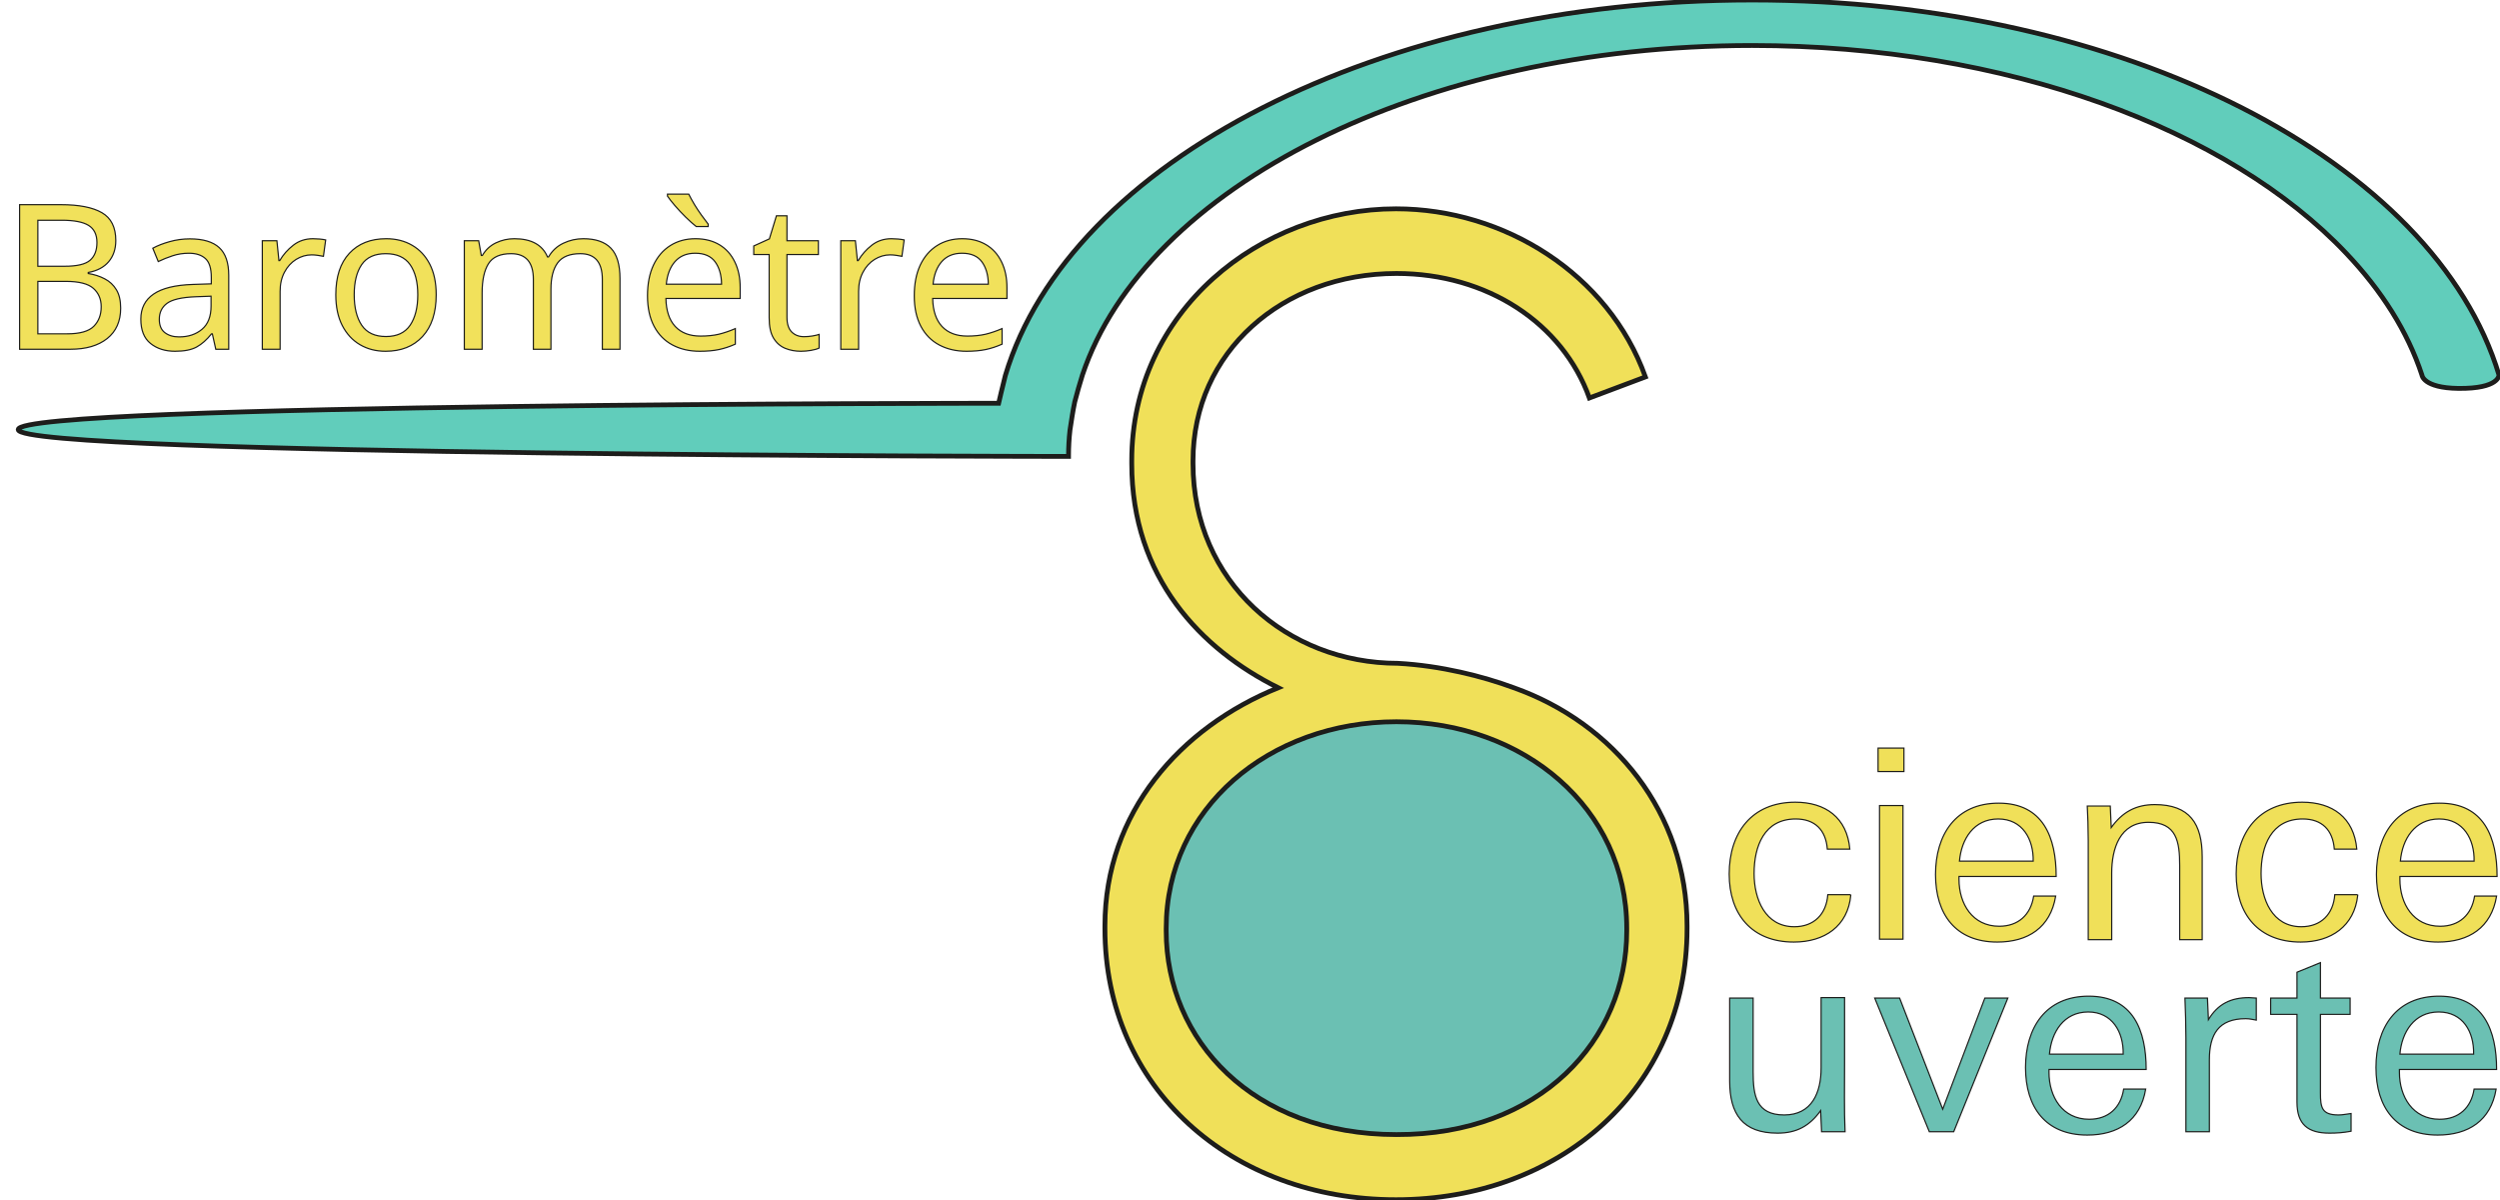
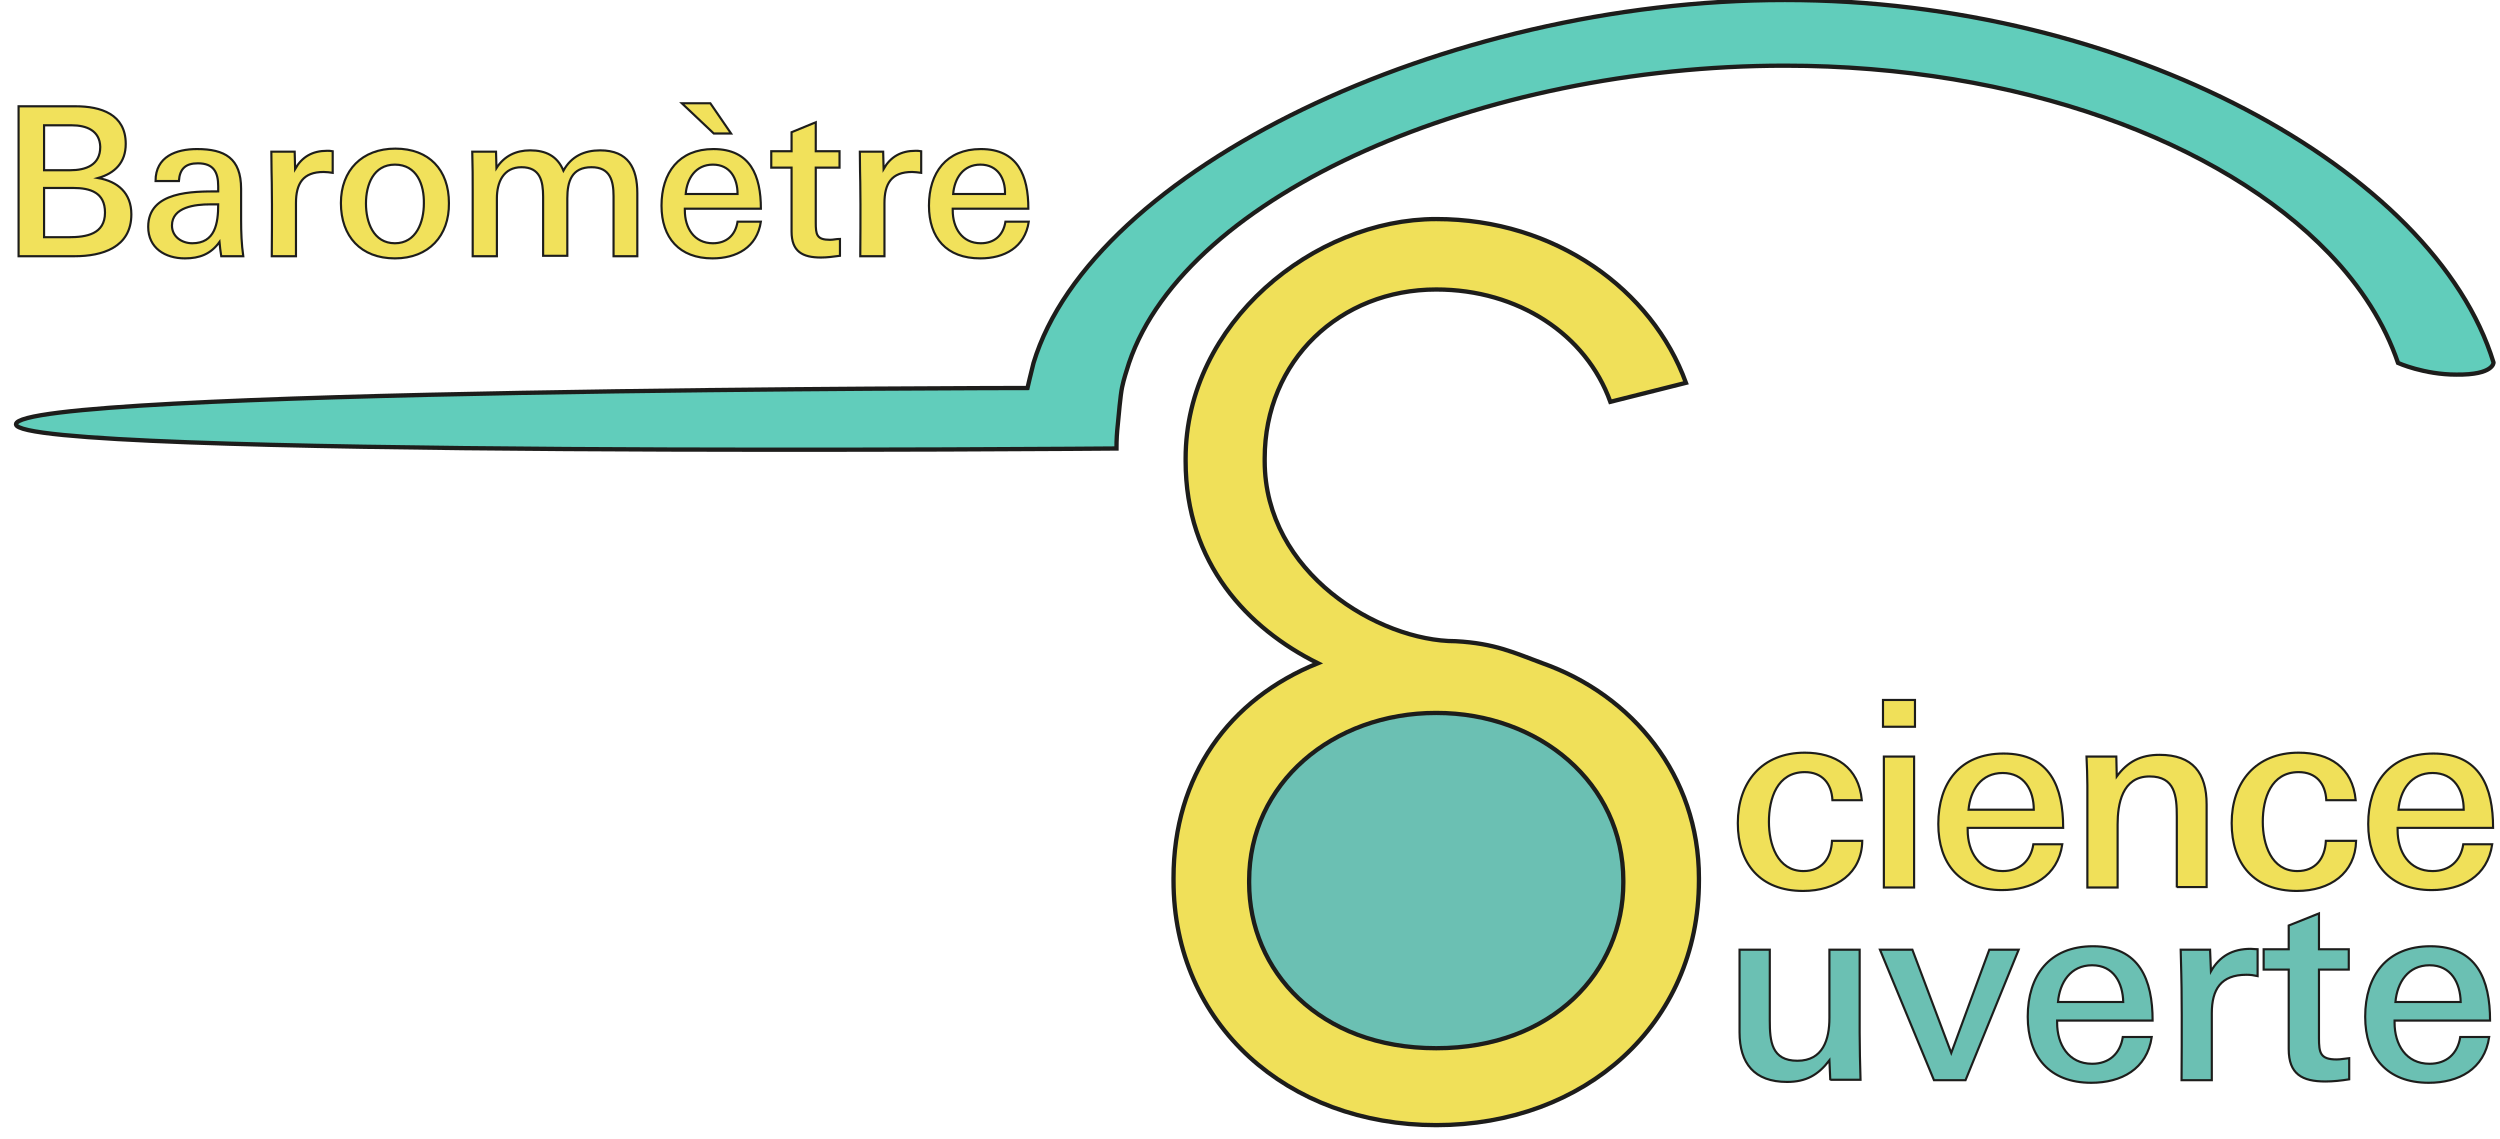
- <svg xmlns="http://www.w3.org/2000/svg" version="1.1" x="0px" y="0px" viewBox="0 0 522 250.5" style="enable-background:new 0 0 522 250.5;" xml:space="preserve">
+ <svg xmlns="http://www.w3.org/2000/svg" version="1.1" x="0px" y="0px" viewBox="0 0 578.6 263.5" style="enable-background:new 0 0 578.6 263.5;" xml:space="preserve">
  <style type="text/css">
- 	.st0{fill:#F0E059;stroke:#1D1D1B;stroke-miterlimit:10;}
- 	.st1{fill:#6BC0B3;stroke:#1D1D1B;stroke-miterlimit:10;}
- 	.st2{fill:#61CDBB;stroke:#1D1D1B;stroke-miterlimit:10;}
- 	.st3{fill:#F1E15B;stroke:#1D1D1B;stroke-width:0.25;stroke-miterlimit:10;}
- 	.st4{font-family:'LTUnivers-BasicRegular';}
- 	.st5{font-size:42.279px;}
- 	.st6{fill:#F0E059;stroke:#1D1D1B;stroke-width:0.25;stroke-miterlimit:10;}
- 	.st7{fill:#6BC0B3;stroke:#1D1D1B;stroke-width:0.25;stroke-miterlimit:10;}
+ 	.st0{display:none;fill:#205A7D;}
+ 	.st1{fill:#F0E059;stroke:#1D1D1B;stroke-miterlimit:10;}
+ 	.st2{fill:#6BC0B3;stroke:#1D1D1B;stroke-miterlimit:10;}
+ 	.st3{fill:#61CDBB;stroke:#1D1D1B;stroke-miterlimit:10;}
+ 	.st4{display:none;fill:#F1E15B;stroke:#1D1D1B;stroke-width:0.25;stroke-miterlimit:10;}
+ 	.st5{font-family:'LTUnivers-BasicRegular';}
+ 	.st6{font-size:42px;}
+ 	.st7{fill:#F1E15B;stroke:#1D1D1B;stroke-width:0.5;stroke-miterlimit:10;}
+ 	.st8{display:none;}
+ 	.st9{display:inline;fill:#F0E059;stroke:#1D1D1B;stroke-width:0.25;stroke-miterlimit:10;}
+ 	.st10{display:inline;fill:#6BC0B3;stroke:#1D1D1B;stroke-width:0.25;stroke-miterlimit:10;}
+ 	.st11{fill:#F0E059;stroke:#1D1D1B;stroke-width:0.5;stroke-miterlimit:10;}
+ 	.st12{fill:#6BC0B3;stroke:#1D1D1B;stroke-width:0.5;stroke-miterlimit:10;}
</style>
  <g id="Symboles">
-     <path class="st0" d="M316.2,143.6c20.9,7.4,36.2,26.1,36.2,49.7v0.6c0,33.3-26.4,56.6-60.8,56.6s-60.8-23.3-60.8-56.6v-0.6   c0-23.6,15.7-41.4,36.2-49.7c-16.1-8-30.6-23-30.6-46.8v-0.6c0-31.3,26.9-52.6,55.2-52.6c22.6,0,44.4,13.6,52.1,35.1L332,83.1   c-5.6-15.6-21.3-26-40.3-26c-23.8,0-42.5,16.4-42.5,39.1v0.6c0,24.7,19.7,41.7,42.8,41.7C301,139,309.7,141.2,316.2,143.6z" />
-     <path class="st1" d="M339.8,194.4v-0.6c0-25-21.5-43.1-48.1-43.1c-26.6,0-48.1,18.1-48.1,43.1v0.6c0,22.7,18,42.5,48.1,42.5   C321.8,237,339.8,217.1,339.8,194.4z" />
-     <path class="st2" d="M505.9,78.3c-3-9.1-8.4-17.6-15.8-25.4C465.6,27,419.2,9.5,366,9.5c-69.1,0-126.8,29.6-139.9,68.8   c-0.6,1.9-1.1,3.7-1.6,5.6c-0.4,1.9-0.7,3.9-1,5.9c-0.2,1.8-0.3,3.5-0.3,5.3c0,0.1,0,0.2,0,0.2S3.8,95.2,3.8,89.7   c0-5.5,204.8-5.5,204.8-5.5s0.9-3.9,1.4-5.8C223.3,33.8,288.1,0,366,0c77.9,0,142.6,33.8,156,78.3c0,0,0.1,2.9-8.5,2.8   C506.1,81,505.9,78.3,505.9,78.3z" />
+     <rect class="st0" width="529.7" height="296.7" />
+     <path class="st1" d="M357,153.5c20.9,7.4,36.2,26.1,36.2,49.7v0.6c0,33.3-26.4,56.6-60.8,56.6s-60.8-23.3-60.8-56.6v-0.6   c0-23.6,12.8-41.4,33.4-49.7c-16.1-8-30.6-23-30.6-46.8v-0.6c0-31.3,29.7-55.4,58-55.4c27.6,0,50,16.4,57.8,37.9L372.7,93   c-5.6-15.6-21.3-26-40.3-26c-22.2,0-39.7,16.4-39.7,39.1v0.6c0,25.9,26.4,41.7,44.2,41.7C346,148.9,350.5,151.1,357,153.5z" />
+     <path class="st2" d="M375.7,204.3v-0.5c0-22.5-19.4-38.8-43.3-38.8c-24,0-43.3,16.3-43.3,38.8v0.5c0,20.4,16.2,38.3,43.3,38.3   S375.7,224.7,375.7,204.3z" />
+     <path class="st3" d="M555,84c-3.1-9.1-8.5-17.6-16-25.4C514.1,32.7,467,15.2,413.1,15.2C343,15.2,274.6,44.8,261.3,84   c-0.6,1.9-1.2,3.7-1.6,5.6c-0.4,1.9-0.8,6.7-1,8.7c-0.2,1.8-0.3,3.5-0.3,5.3c0,0.1,0,0.2,0,0.2S3.7,106,3.7,98.2   c0-8.2,234.1-8.4,234.1-8.4s0.9-3.9,1.4-5.8c13.5-44.6,94.9-84,173.9-84c79,0,150.4,39.4,164,83.9c0,0,0.1,2.9-8.6,2.8   C561,86.7,555,84,555,84z" />
  </g>
  <g id="Textes">
-     <text transform="matrix(1 0 0 1 -6.866455e-05 72.9229)" class="st3 st4 st5">Baromètre</text>
+     <text transform="matrix(1 0 0 1 17.2834 96.6956)" class="st4 st5 st6">Baromètre</text>
    <g>
-       <path class="st6" d="M374.7,196.7c-8.8,0-13.5-5.8-13.5-14.2c0-8.6,4.7-15,13.8-15c6.3,0,10.8,3.2,11.4,9.8h-4.7    c-0.3-4-2.6-6.3-6.6-6.3c-6.6,0-8.7,5.7-8.7,11.4c0,5.3,2.3,11.1,8.4,11.1c4.1,0,6.7-2.6,7-6.7h4.6l0.2,0.1    C386,193.4,381.1,196.7,374.7,196.7z" />
-       <path class="st6" d="M392.3,161.1v-4.9h5.4v4.9H392.3z M392.6,196.1v-27.9h4.9v27.9H392.6z" />
-       <path class="st6" d="M409.2,183v0.6c0,5.1,2.8,9.8,8.4,9.8c4,0,6.6-2.4,7.2-6.3h4.6c-1.1,6.6-5.8,9.6-12.2,9.6    c-8.7,0-12.9-5.8-12.9-14.1c0-8.3,4.2-14.9,13.2-14.9c9.3,0,12,7.2,12,15.3H409.2z M417.4,171c-5.1,0-7.7,4.2-8.1,8.8h15.4    C424.8,175.3,422.5,171,417.4,171z" />
-       <path class="st6" d="M455.3,196.1v-15.4c0-4.9-0.6-9-6.5-9c-6,0-7.7,5.5-7.7,10.6v13.9h-4.9v-20.7c0-2.4-0.1-5.6-0.2-7.2h4.8    l0.2,4.5c2.3-3.2,5.1-4.8,9.1-4.8c7.3,0,9.9,4,9.9,10.9v17.3H455.3z" />
-       <path class="st6" d="M480.6,196.7c-8.8,0-13.5-5.8-13.5-14.2c0-8.6,4.7-15,13.8-15c6.3,0,10.8,3.2,11.4,9.8h-4.7    c-0.3-4-2.6-6.3-6.6-6.3c-6.6,0-8.7,5.7-8.7,11.4c0,5.3,2.3,11.1,8.4,11.1c4.1,0,6.7-2.6,7-6.7h4.6l0.2,0.1    C491.8,193.4,486.9,196.7,480.6,196.7z" />
-       <path class="st6" d="M501.3,183v0.6c0,5.1,2.8,9.8,8.4,9.8c4,0,6.6-2.4,7.2-6.3h4.6c-1.1,6.6-5.8,9.6-12.2,9.6    c-8.7,0-12.9-5.8-12.9-14.1c0-8.3,4.2-14.9,13.2-14.9c9.3,0,12,7.2,12,15.3H501.3z M509.5,171c-5.1,0-7.7,4.2-8.1,8.8h15.4    C516.9,175.3,514.6,171,509.5,171z" />
+       <path class="st7" d="M17.3,59.3h-13V24.6h13.2c5.8,0,11.6,1.8,11.6,8.7c0,4.3-2.5,6.8-6.4,7.9c4.6,0.8,7.7,3.5,7.7,8.4    C30.4,57.3,23.6,59.3,17.3,59.3z M16.6,29h-6.4v10.4h6c3.7,0,7-1.2,7-5.4C23.1,30.2,20,29,16.6,29z M16.9,43.5h-6.7v11.4h5.7    c4.1,0,8.4-0.7,8.4-5.7C24.3,44.6,21,43.5,16.9,43.5z" />
+       <path class="st7" d="M51.2,59.3C51,58.1,50.9,57,50.8,56c-2,2.8-4.6,3.8-8,3.8c-4.6,0-8.5-2.4-8.5-7.3c0-8.3,10.4-8.2,16.2-8.2    c0-0.4,0-0.8,0-1.2c0-3.3-1.1-5.3-4.7-5.3c-2.8,0-4.2,1.2-4.4,4.1h-5.4c0-5.7,4.8-7.4,9.6-7.4c6.4,0,10.2,2.1,10.2,9.2v7.2    c0,2.8,0.1,5.6,0.5,8.4H51.2z M48.6,47.3c-3.4,0-8.8,0.6-8.8,4.9c0,2.6,2.3,4.1,4.7,4.1c5.3,0,6-4.6,6-9    C49.9,47.3,49.2,47.3,48.6,47.3z" />
+       <path class="st7" d="M74.9,39.8c-4.8,0-6.4,2.7-6.4,7.2v12.3h-5.6c0,0,0.1-11.4,0-17c0,0-0.1-4.7-0.1-7.2h5.4l0.1,4    c1.6-2.8,4-4.2,7.4-4.2c0.4,0,0.8,0,1.3,0.1v5C76.3,39.9,75.6,39.8,74.9,39.8z" />
+       <path class="st7" d="M91.4,59.8c-7.9,0-12.5-5.1-12.5-12.8c0-7.6,4.9-12.6,12.6-12.6c7.8,0,12.4,4.9,12.4,12.6    C104,54.6,99.2,59.8,91.4,59.8z M91.4,38.1c-5,0-6.7,4.7-6.7,9c0,4.3,1.7,9.2,6.7,9.2c5,0,6.7-5,6.7-9.2    C98.2,42.8,96.5,38.1,91.4,38.1z" />
+       <path class="st7" d="M142,59.3V45.4c0-3.6-0.8-6.7-5.1-6.7c-4.6,0-5.6,3.3-5.6,7.2v13.3h-5.6V45.5c0-3.6-0.7-6.8-5-6.8    c-4.2,0-5.7,3.5-5.7,7.2v13.4h-5.6V44.4c0-3.1,0-6.1-0.1-9.3h5.5l0.1,3.8c1.8-2.8,4.5-4.1,7.8-4.1c3.6,0,6.3,1.3,7.7,4.7    c1.8-3.3,4.8-4.7,8.5-4.7c6.5,0,8.6,4.1,8.6,9.9v14.6H142z" />
+       <path class="st7" d="M158.5,48.3v0.4c0,4,2.1,7.6,6.5,7.6c3.1,0,5.2-1.8,5.7-5h5.4c-0.9,6-5.7,8.5-11.2,8.5    c-7.7,0-11.8-4.8-11.8-12.2c0-7.6,4-13.1,12-13.1c8.6,0,11,6.2,11,13.8H158.5z M165.2,30.9l-7.4-7h6.6l4.8,7H165.2z M165,38.1    c-4,0-6,3.2-6.3,6.8h12C170.7,41.3,169,38.1,165,38.1z" />
+       <path class="st7" d="M190,59.6c-4.3,0-6.8-1.4-6.8-6V38.8h-4.7V35h4.7v-4.4l5.6-2.3V35h5.5v3.8h-5.5v12.7c0,2.8,0.2,4,3.3,4    c0.8,0,1.4-0.2,2.3-0.2v3.9C192.9,59.4,191.4,59.6,190,59.6z" />
+       <path class="st7" d="M211.1,39.8c-4.8,0-6.4,2.7-6.4,7.2v12.3h-5.6c0,0,0.1-11.4,0-17c0,0-0.1-4.7-0.1-7.2h5.4l0.1,4    c1.6-2.8,4-4.2,7.4-4.2c0.4,0,0.8,0,1.3,0.1v5C212.4,39.9,211.7,39.8,211.1,39.8z" />
+       <path class="st7" d="M220.5,48.3v0.4c0,4,2.1,7.6,6.5,7.6c3.1,0,5.2-1.8,5.7-5h5.4c-0.9,6-5.7,8.5-11.2,8.5    C219,59.8,215,55,215,47.6c0-7.6,4-13.1,12-13.1c8.6,0,11,6.2,11,13.8H220.5z M226.9,38.1c-4,0-6,3.2-6.3,6.8h12    C232.7,41.3,230.9,38.1,226.9,38.1z" />
+     </g>
+     <g class="st8">
+       <path class="st9" d="M360.5,219c-8.8,0-13.5-5.8-13.5-14.2c0-8.6,4.7-15,13.8-15c6.3,0,10.8,3.2,11.4,9.8h-4.7    c-0.3-4-2.6-6.3-6.6-6.3c-6.6,0-8.7,5.7-8.7,11.4c0,5.3,2.3,11.1,8.4,11.1c4.1,0,6.7-2.6,7-6.7h4.6l0.2,0.1    C371.7,215.8,366.8,219,360.5,219z" />
+       <path class="st9" d="M378.1,183.5v-4.9h5.4v4.9H378.1z M378.3,218.4v-27.9h4.9v27.9H378.3z" />
+       <path class="st9" d="M394.9,205.4v0.6c0,5.1,2.8,9.8,8.4,9.8c4,0,6.6-2.4,7.2-6.3h4.6c-1.1,6.6-5.8,9.6-12.2,9.6    c-8.7,0-12.9-5.8-12.9-14.1c0-8.3,4.2-14.9,13.2-14.9c9.3,0,12,7.2,12,15.3H394.9z M403.1,193.4c-5.1,0-7.7,4.2-8.1,8.8h15.4    C410.5,197.6,408.2,193.4,403.1,193.4z" />
+       <path class="st9" d="M441.1,218.4V203c0-4.9-0.6-9-6.5-9c-6,0-7.7,5.5-7.7,10.6v13.9h-4.9v-20.7c0-2.4-0.1-5.6-0.2-7.2h4.8    l0.2,4.5c2.3-3.2,5.1-4.8,9.1-4.8c7.3,0,9.9,4,9.9,10.9v17.3H441.1z" />
+       <path class="st9" d="M466.3,219c-8.8,0-13.5-5.8-13.5-14.2c0-8.6,4.7-15,13.8-15c6.3,0,10.8,3.2,11.4,9.8h-4.7    c-0.3-4-2.6-6.3-6.6-6.3c-6.6,0-8.7,5.7-8.7,11.4c0,5.3,2.3,11.1,8.4,11.1c4.1,0,6.7-2.6,7-6.7h4.6l0.2,0.1    C477.5,215.8,472.6,219,466.3,219z" />
+       <path class="st9" d="M487,205.4v0.6c0,5.1,2.8,9.8,8.4,9.8c4,0,6.6-2.4,7.2-6.3h4.6c-1.1,6.6-5.8,9.6-12.2,9.6    c-8.7,0-12.9-5.8-12.9-14.1c0-8.3,4.2-14.9,13.2-14.9c9.3,0,12,7.2,12,15.3H487z M495.2,193.4c-5.1,0-7.7,4.2-8.1,8.8h15.4    C502.6,197.6,500.3,193.4,495.2,193.4z" />
+     </g>
+     <g class="st8">
+       <path class="st10" d="M366.2,258.7l-0.2-4.4c-2.3,3.2-5,4.7-9,4.7c-7.3,0-10-4-10-10.9v-17.3h4.9v15.4c0,4.9,0.6,9,6.5,9    c5.8,0,7.7-4.7,7.7-9.8v-14.7h4.9v13.5c0,4.7-0.1,9.5,0.1,14.3H366.2z" />
+       <path class="st10" d="M393.8,258.7h-5.1l-11.4-27.9h5.2l9,23.2l8.8-23.2h4.8L393.8,258.7z" />
+       <path class="st10" d="M413.7,245.7v0.6c0,5.1,2.8,9.8,8.4,9.8c4,0,6.6-2.4,7.2-6.3h4.6c-1.1,6.6-5.8,9.6-12.2,9.6    c-8.7,0-12.9-5.8-12.9-14.1c0-8.3,4.2-14.9,13.2-14.9c9.3,0,12,7.2,12,15.3H413.7z M421.9,233.6c-5.1,0-7.7,4.2-8.1,8.8h15.4    C429.3,237.9,427,233.6,421.9,233.6z" />
+       <path class="st10" d="M454.8,235.1c-5.7,0-7.6,3.3-7.6,8.6v15h-4.9V239c0-2.7-0.1-5.5-0.2-8.2h4.7l0.2,4.5c2-3.3,4.7-4.6,8.5-4.6    c0.5,0,1,0.1,1.5,0.1v4.6C456.4,235.2,455.6,235.1,454.8,235.1z" />
+       <path class="st10" d="M472.3,259c-4.5,0-6.8-1.8-6.8-6.5v-18.3h-5.5v-3.4h5.5v-5.4l4.9-2v7.4h6.2v3.4h-6.2v16.4    c0,3.1,0.3,4.6,3.8,4.6c0.9,0,1.7-0.2,2.6-0.3v3.7C475.2,258.9,473.8,259,472.3,259z" />
+       <path class="st10" d="M486.9,245.7v0.6c0,5.1,2.8,9.8,8.4,9.8c4,0,6.6-2.4,7.2-6.3h4.6c-1.1,6.6-5.8,9.6-12.2,9.6    c-8.7,0-12.9-5.8-12.9-14.1c0-8.3,4.2-14.9,13.2-14.9c9.3,0,12,7.2,12,15.3H486.9z M495.2,233.6c-5.1,0-7.7,4.2-8.1,8.8h15.4    C502.6,237.9,500.2,233.6,495.2,233.6z" />
    </g>
    <g>
-       <path class="st7" d="M380.5,236.3l-0.2-4.4c-2.3,3.2-5,4.7-9,4.7c-7.3,0-10-4-10-10.9v-17.3h4.9v15.4c0,4.9,0.6,9,6.5,9    c5.8,0,7.7-4.7,7.7-9.8v-14.7h4.9V222c0,4.7-0.1,9.5,0.1,14.3H380.5z" />
-       <path class="st7" d="M408.1,236.3H403l-11.4-27.9h5.2l9,23.2l8.8-23.2h4.8L408.1,236.3z" />
-       <path class="st7" d="M428,223.3v0.6c0,5.1,2.8,9.8,8.4,9.8c4,0,6.6-2.4,7.2-6.3h4.6c-1.1,6.6-5.8,9.6-12.2,9.6    c-8.7,0-12.9-5.8-12.9-14.1c0-8.3,4.2-14.9,13.2-14.9c9.3,0,12,7.2,12,15.3H428z M436.2,211.3c-5.1,0-7.7,4.2-8.1,8.8h15.4    C443.6,215.5,441.2,211.3,436.2,211.3z" />
-       <path class="st7" d="M469.1,212.7c-5.7,0-7.6,3.3-7.6,8.6v15h-4.9v-19.7c0-2.7-0.1-5.5-0.2-8.2h4.7l0.2,4.5c2-3.3,4.7-4.6,8.5-4.6    c0.5,0,1,0.1,1.5,0.1v4.6C470.7,212.9,469.9,212.7,469.1,212.7z" />
-       <path class="st7" d="M486.6,236.6c-4.5,0-6.8-1.8-6.8-6.5v-18.3h-5.5v-3.4h5.5V203l4.9-2v7.4h6.2v3.4h-6.2v16.4    c0,3.1,0.3,4.6,3.8,4.6c0.9,0,1.7-0.2,2.6-0.3v3.7C489.5,236.5,488.1,236.6,486.6,236.6z" />
-       <path class="st7" d="M501.2,223.3v0.6c0,5.1,2.8,9.8,8.4,9.8c4,0,6.6-2.4,7.2-6.3h4.6c-1.1,6.6-5.8,9.6-12.2,9.6    c-8.7,0-12.9-5.8-12.9-14.1c0-8.3,4.2-14.9,13.2-14.9c9.3,0,12,7.2,12,15.3H501.2z M509.4,211.3c-5.1,0-7.7,4.2-8.1,8.8h15.4    C516.8,215.5,514.5,211.3,509.4,211.3z" />
+       <path class="st11" d="M417.3,206.2c-9.9,0-15.1-6.3-15.1-15.7c0-9.5,5.6-16.3,15.5-16.3c7.1,0,12.5,3.4,13.2,11h-6.8    c-0.2-3.9-2.4-6.5-6.4-6.5c-6.4,0-8.3,6.1-8.3,11.5c0,5.1,1.9,11.4,8,11.4c4.2,0,6.4-2.9,6.6-7h7    C430.9,202.1,425,206.2,417.3,206.2z" />
+       <path class="st11" d="M435.8,168.2V162h7.4v6.2H435.8z M436,205.4v-30.3h7v30.3H436z" />
+       <path class="st11" d="M455.4,191.6v0.5c0,5,2.6,9.5,8.1,9.5c3.9,0,6.5-2.3,7.1-6.2h6.7c-1.1,7.5-7.1,10.6-14,10.6    c-9.7,0-14.7-6.1-14.7-15.3c0-9.5,5-16.3,15.1-16.3c10.8,0,13.8,7.8,13.8,17.2H455.4z M463.5,178.9c-5,0-7.5,4-7.9,8.5h15.1    C470.7,182.9,468.5,178.9,463.5,178.9z" />
+       <path class="st11" d="M503.8,205.4v-16.4c0-4.8-0.4-9.3-6.3-9.3c-6.4,0-7.4,6.5-7.4,11.1v14.6h-7v-23.6c0-2.2-0.1-4.4-0.2-6.7h6.9    l0.1,4.6c2.5-3.4,5.5-5,9.9-5c7.7,0,10.9,4.2,10.9,11.5v19.1H503.8z" />
+       <path class="st11" d="M531.6,206.2c-9.9,0-15.1-6.3-15.1-15.7c0-9.5,5.6-16.3,15.5-16.3c7.1,0,12.5,3.4,13.2,11h-6.8    c-0.2-3.9-2.4-6.5-6.4-6.5c-6.4,0-8.3,6.1-8.3,11.5c0,5.1,1.9,11.4,8,11.4c4.2,0,6.4-2.9,6.6-7h7    C545.1,202.1,539.3,206.2,531.6,206.2z" />
+       <path class="st11" d="M554.9,191.6v0.5c0,5,2.6,9.5,8.1,9.5c3.9,0,6.5-2.3,7.1-6.2h6.7c-1.1,7.5-7.1,10.6-14,10.6    c-9.7,0-14.7-6.1-14.7-15.3c0-9.5,5-16.3,15.1-16.3c10.8,0,13.8,7.8,13.8,17.2H554.9z M563,178.9c-5,0-7.5,4-7.9,8.5h15.1    C570.2,182.9,568,178.9,563,178.9z" />
+     </g>
+     <g>
+       <path class="st12" d="M423.6,250l-0.2-4.6c-2.6,3.4-5.4,5-9.8,5c-7.6,0-11-4.3-11-11.5v-19.1h7v16.4c0,4.8,0.4,9.3,6.4,9.3    c5.9,0,7.4-4.9,7.4-9.9v-15.8h7V239c0,3.6,0.1,7.3,0.2,10.9H423.6z" />
+       <path class="st12" d="M454.9,250h-7.3l-12.5-30.2h7.5l9,23.9l8.8-23.9h6.8L454.9,250z" />
+       <path class="st12" d="M476.1,236.2v0.5c0,5,2.6,9.5,8.1,9.5c3.9,0,6.5-2.3,7.1-6.2h6.7c-1.1,7.5-7.1,10.6-14,10.6    c-9.7,0-14.7-6.1-14.7-15.3c0-9.5,5-16.3,15.1-16.3c10.8,0,13.8,7.8,13.8,17.2H476.1z M484.2,223.4c-5,0-7.5,4-7.9,8.5h15.1    C491.3,227.5,489.2,223.4,484.2,223.4z" />
+       <path class="st12" d="M519.9,225.6c-5.9,0-8,3.4-8,8.9V250h-7c0,0,0.1-14.2,0-21.3c0,0-0.1-5.9-0.2-8.9h6.8l0.2,5    c2-3.5,5-5.2,9.2-5.2c0.5,0,1,0.1,1.6,0.1v6.2C521.6,225.7,520.8,225.6,519.9,225.6z" />
+       <path class="st12" d="M538.2,250.3c-5.4,0-8.5-1.7-8.5-7.5v-18.4h-5.8v-4.7h5.8v-5.5l7-2.8v8.3h6.9v4.7h-6.9v15.8    c0,3.5,0.3,5,4.1,5c1,0,1.8-0.2,2.9-0.3v4.9C541.8,250.1,540,250.3,538.2,250.3z" />
+       <path class="st12" d="M554.2,236.2v0.5c0,5,2.6,9.5,8.1,9.5c3.9,0,6.5-2.3,7.1-6.2h6.7c-1.1,7.5-7.1,10.6-14,10.6    c-9.7,0-14.7-6.1-14.7-15.3c0-9.5,5-16.3,15.1-16.3c10.8,0,13.8,7.8,13.8,17.2H554.2z M562.3,223.4c-5,0-7.5,4-7.9,8.5h15.1    C569.4,227.5,567.3,223.4,562.3,223.4z" />
    </g>
  </g>
</svg>
